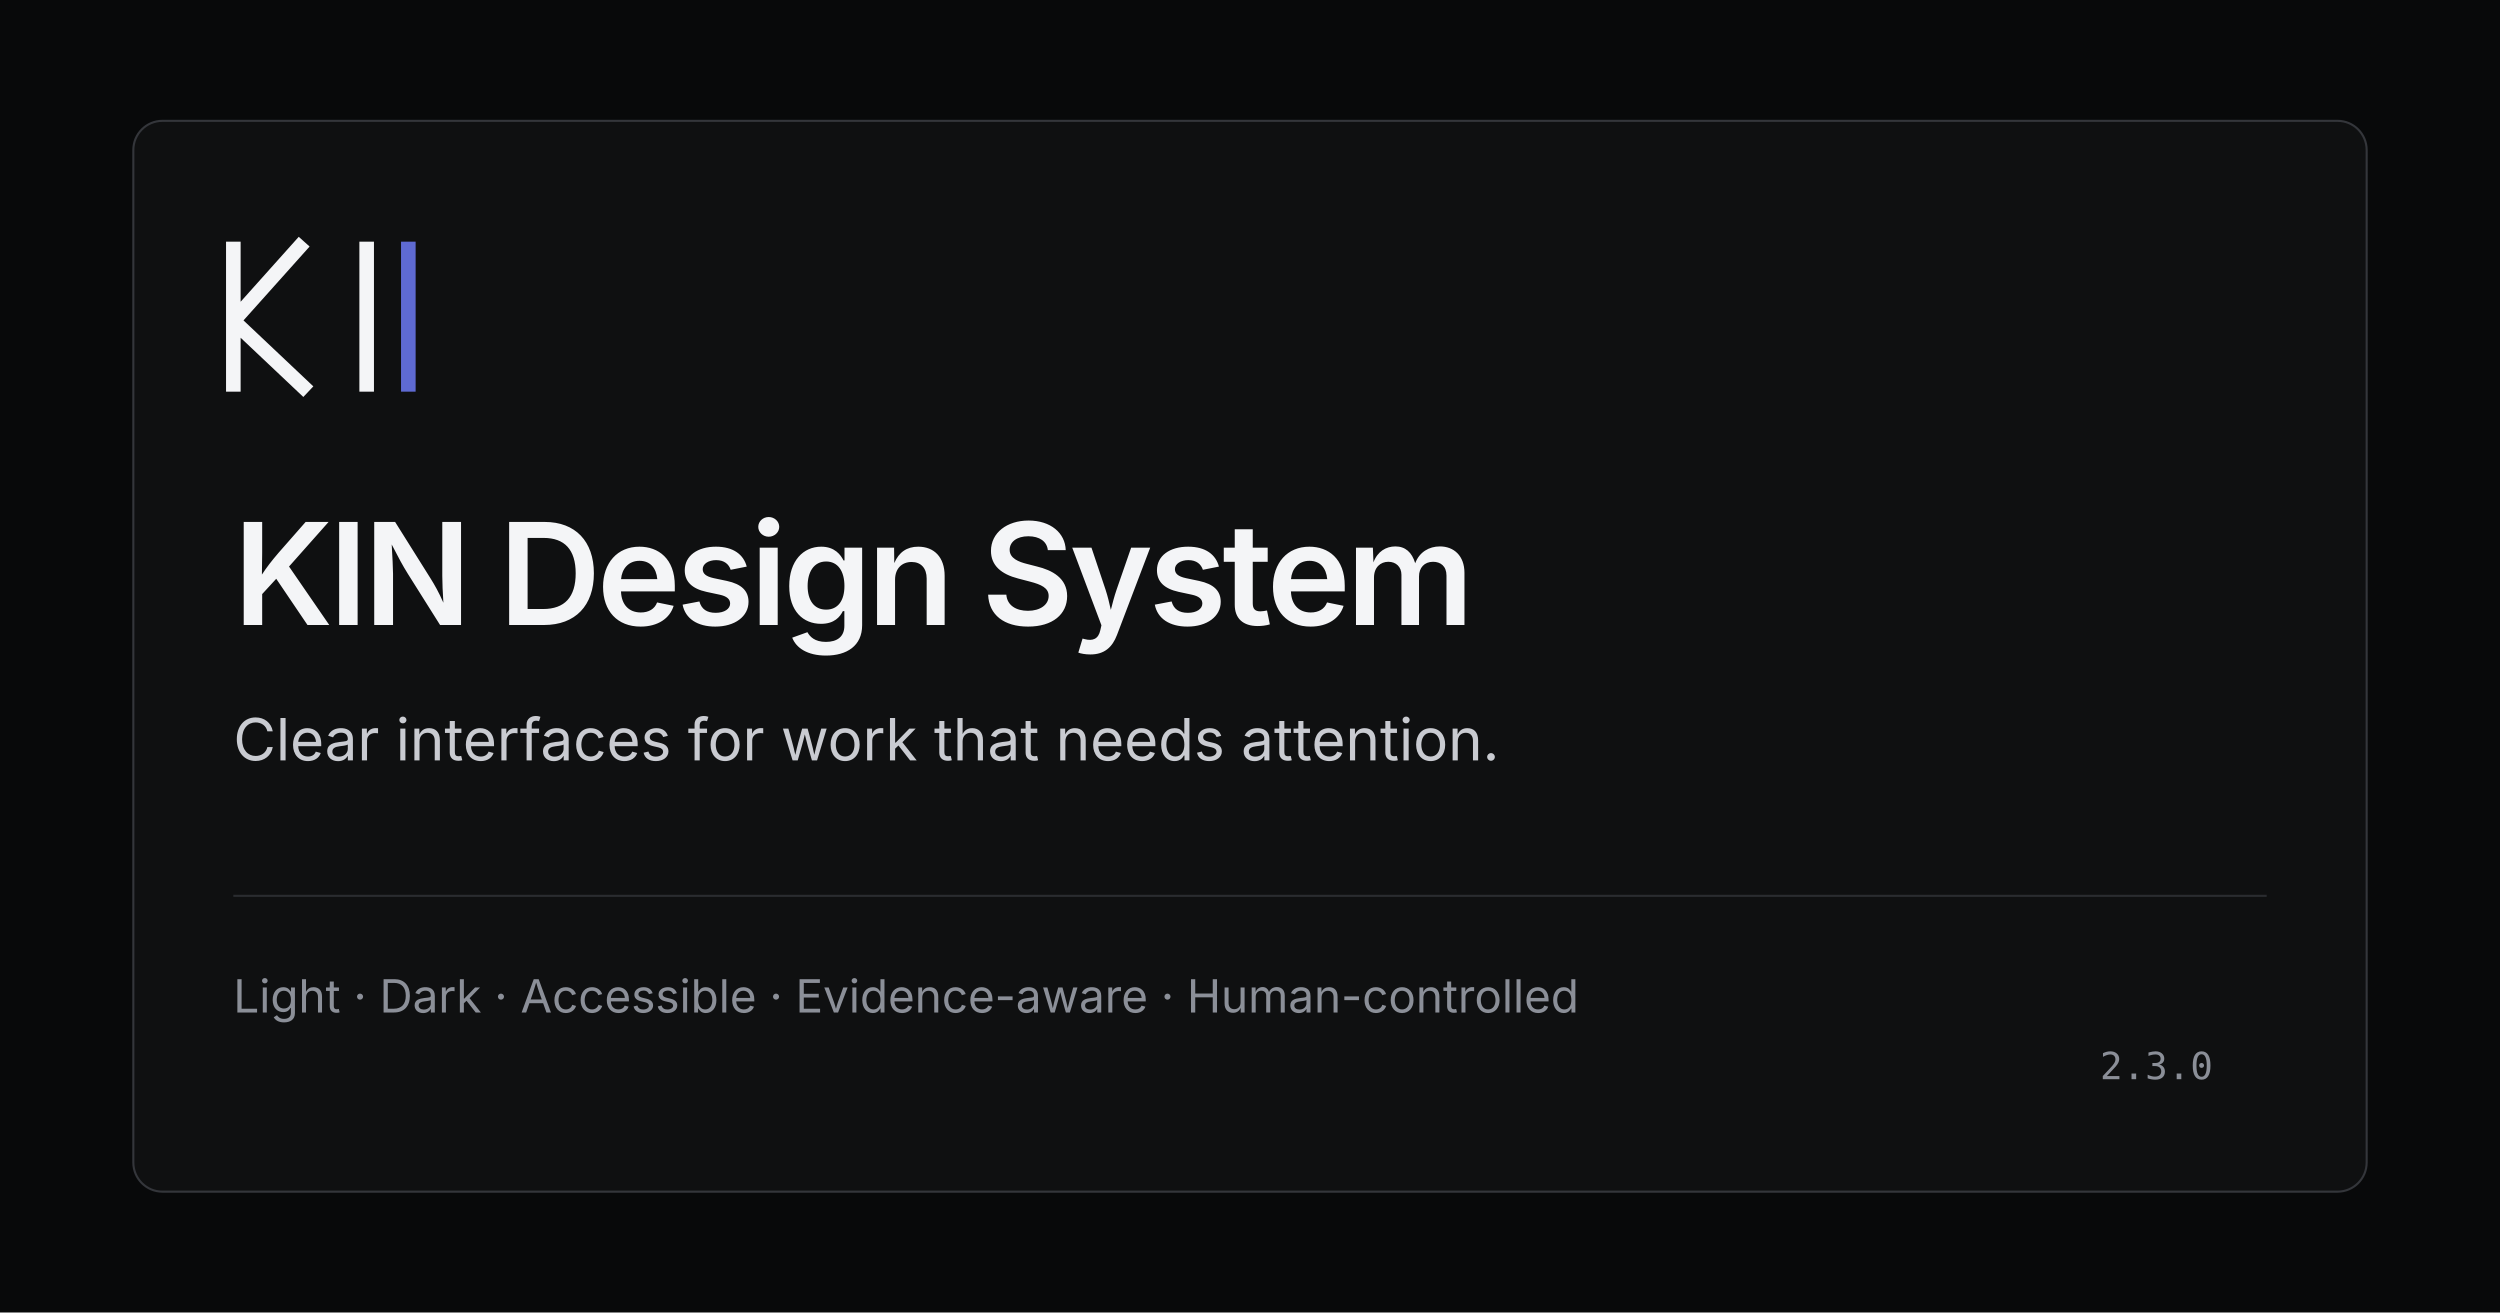
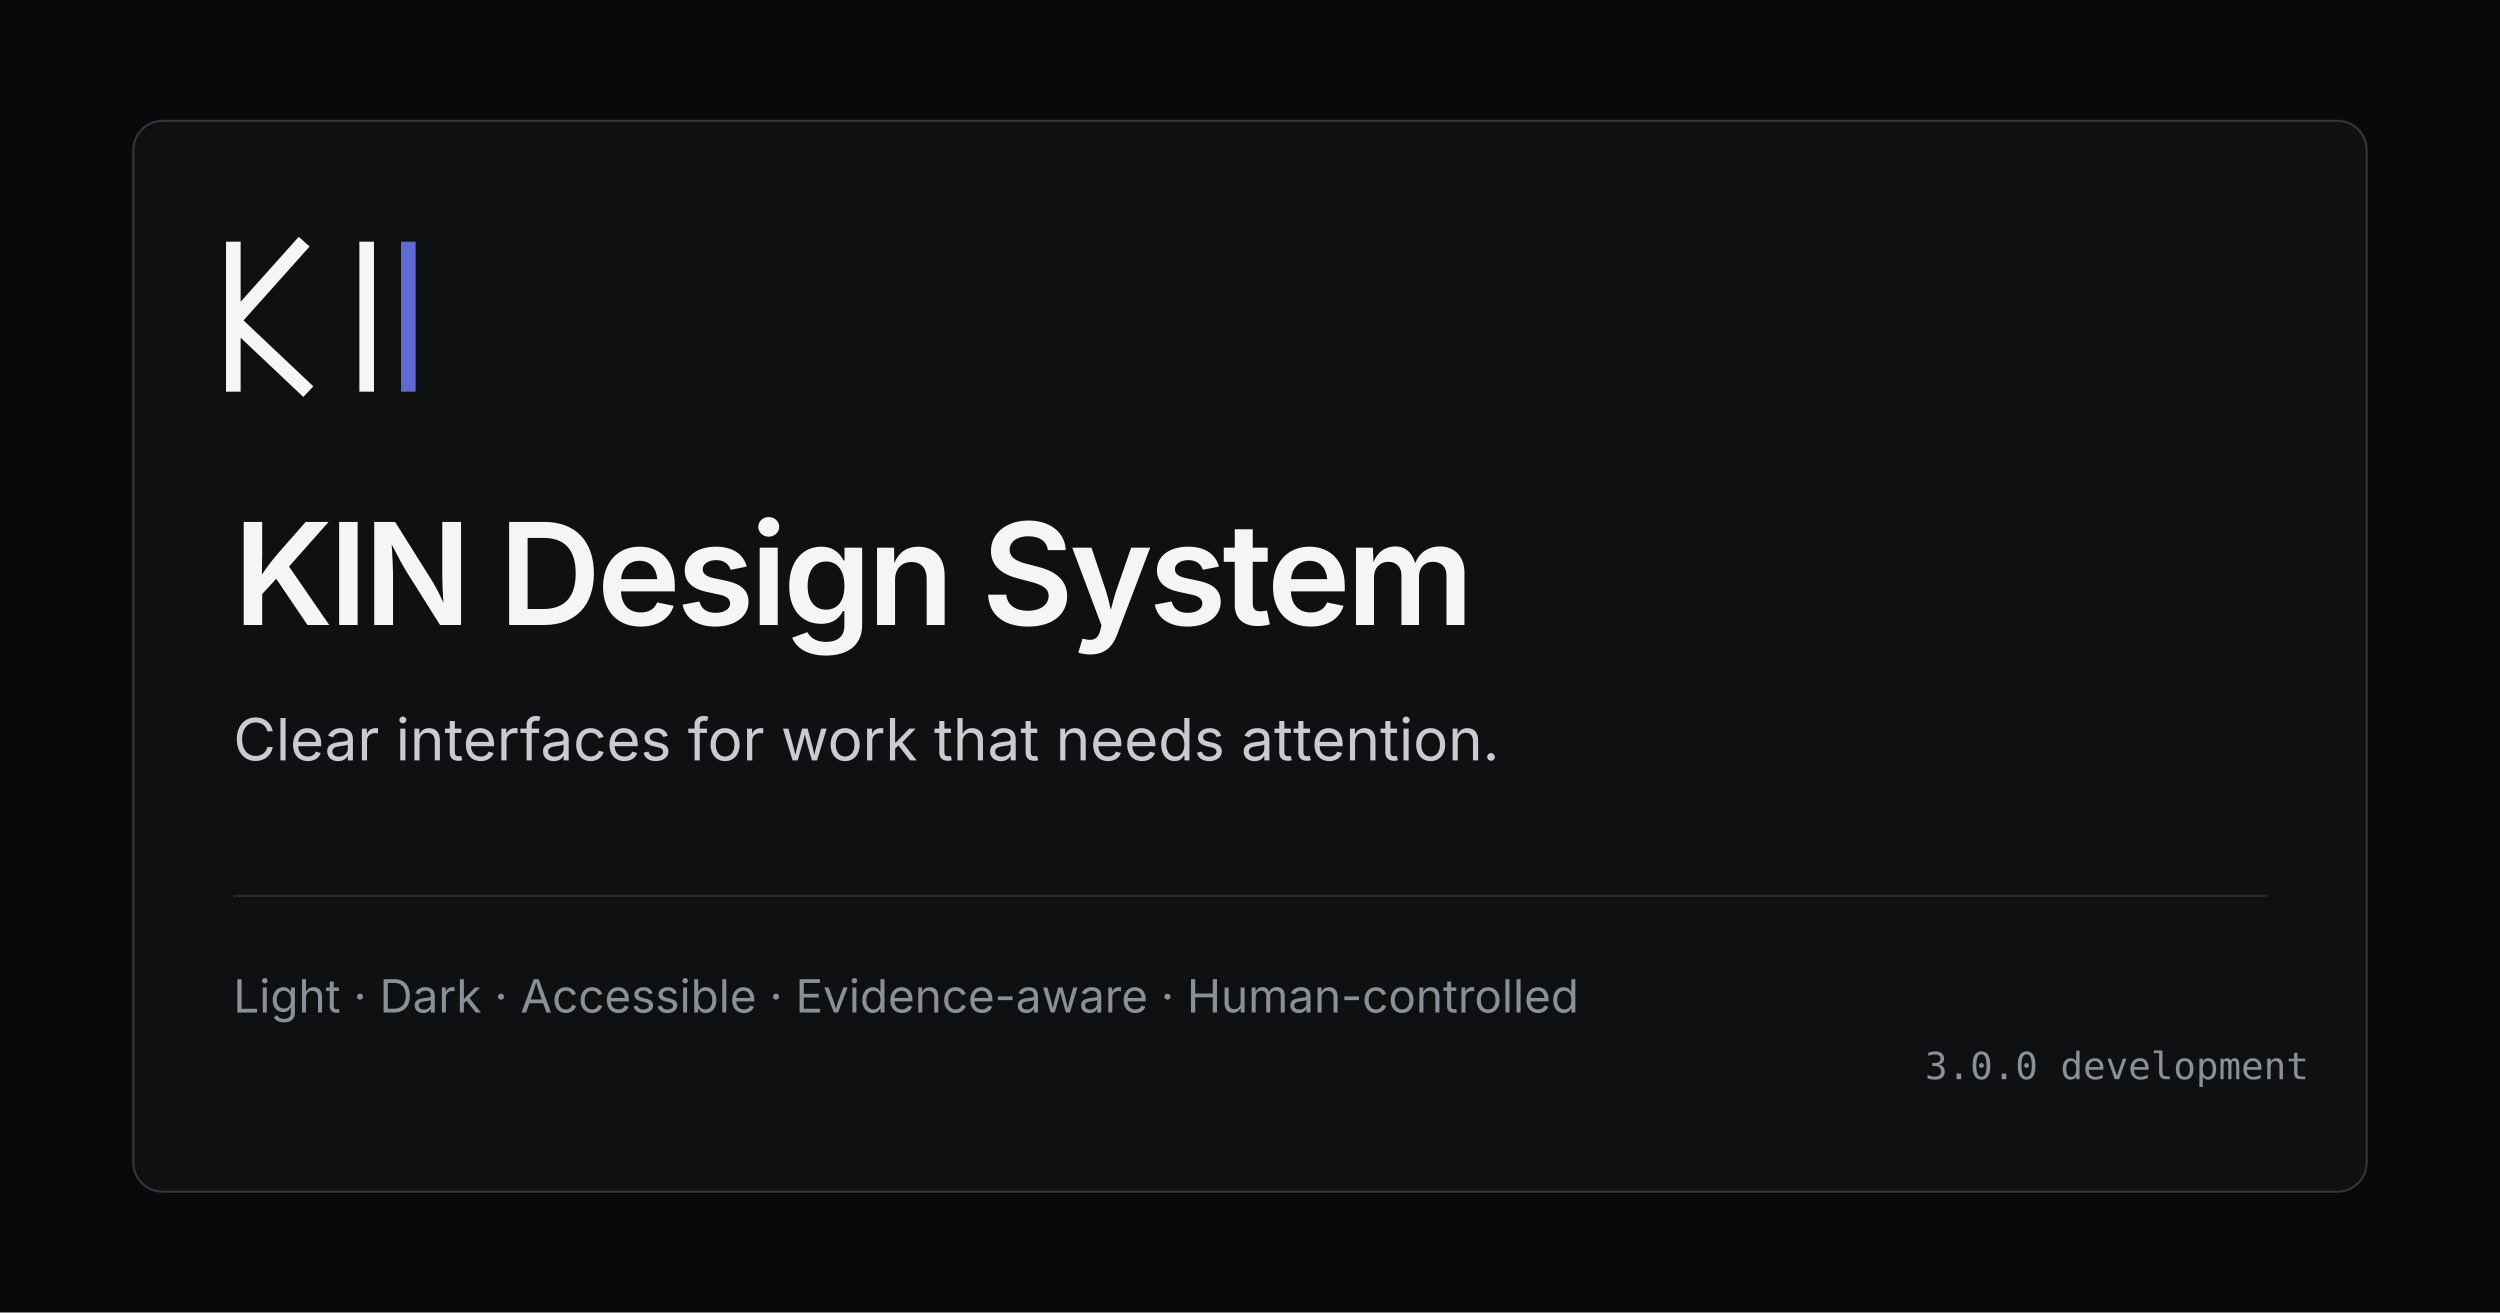
<svg xmlns="http://www.w3.org/2000/svg" width="1200" height="630" viewBox="0 0 1200 630" role="img" aria-labelledby="title desc">
  <rect width="1200" height="630" fill="#08090a" />
  <rect x="64" y="58" width="1072" height="514" rx="14" fill="#0f1011" stroke="#34363b" />
  <path d="M112 116v72m0-34 34-38m-34 38 36 34m28-72v72" fill="none" stroke="#f4f5f7" stroke-width="7" />
  <path d="M196 116v72" stroke="#5e6ad2" stroke-width="7" />
  <text x="112" y="300" fill="#f4f5f7" font-family="Inter,Arial,sans-serif" font-size="68" font-weight="600" letter-spacing="-2">KIN Design System</text>
  <text x="112" y="365" fill="#c9cbd1" font-family="Inter,Arial,sans-serif" font-size="28">Clear interfaces for work that needs attention.</text>
  <line x1="112" y1="430" x2="1088" y2="430" stroke="#2a2c30" />
  <text x="112" y="486" fill="#8b8f98" font-family="Inter,Arial,sans-serif" font-size="22">Light · Dark · Accessible · Evidence-aware · Human-controlled</text>
-   <text x="1008" y="518" fill="#8b8f98" font-family="ui-monospace,monospace" font-size="18">2.3.0</text>
+   <text x="924" y="518" fill="#8b8f98" font-family="ui-monospace,monospace" font-size="18">3.0.0 development</text>
</svg>
